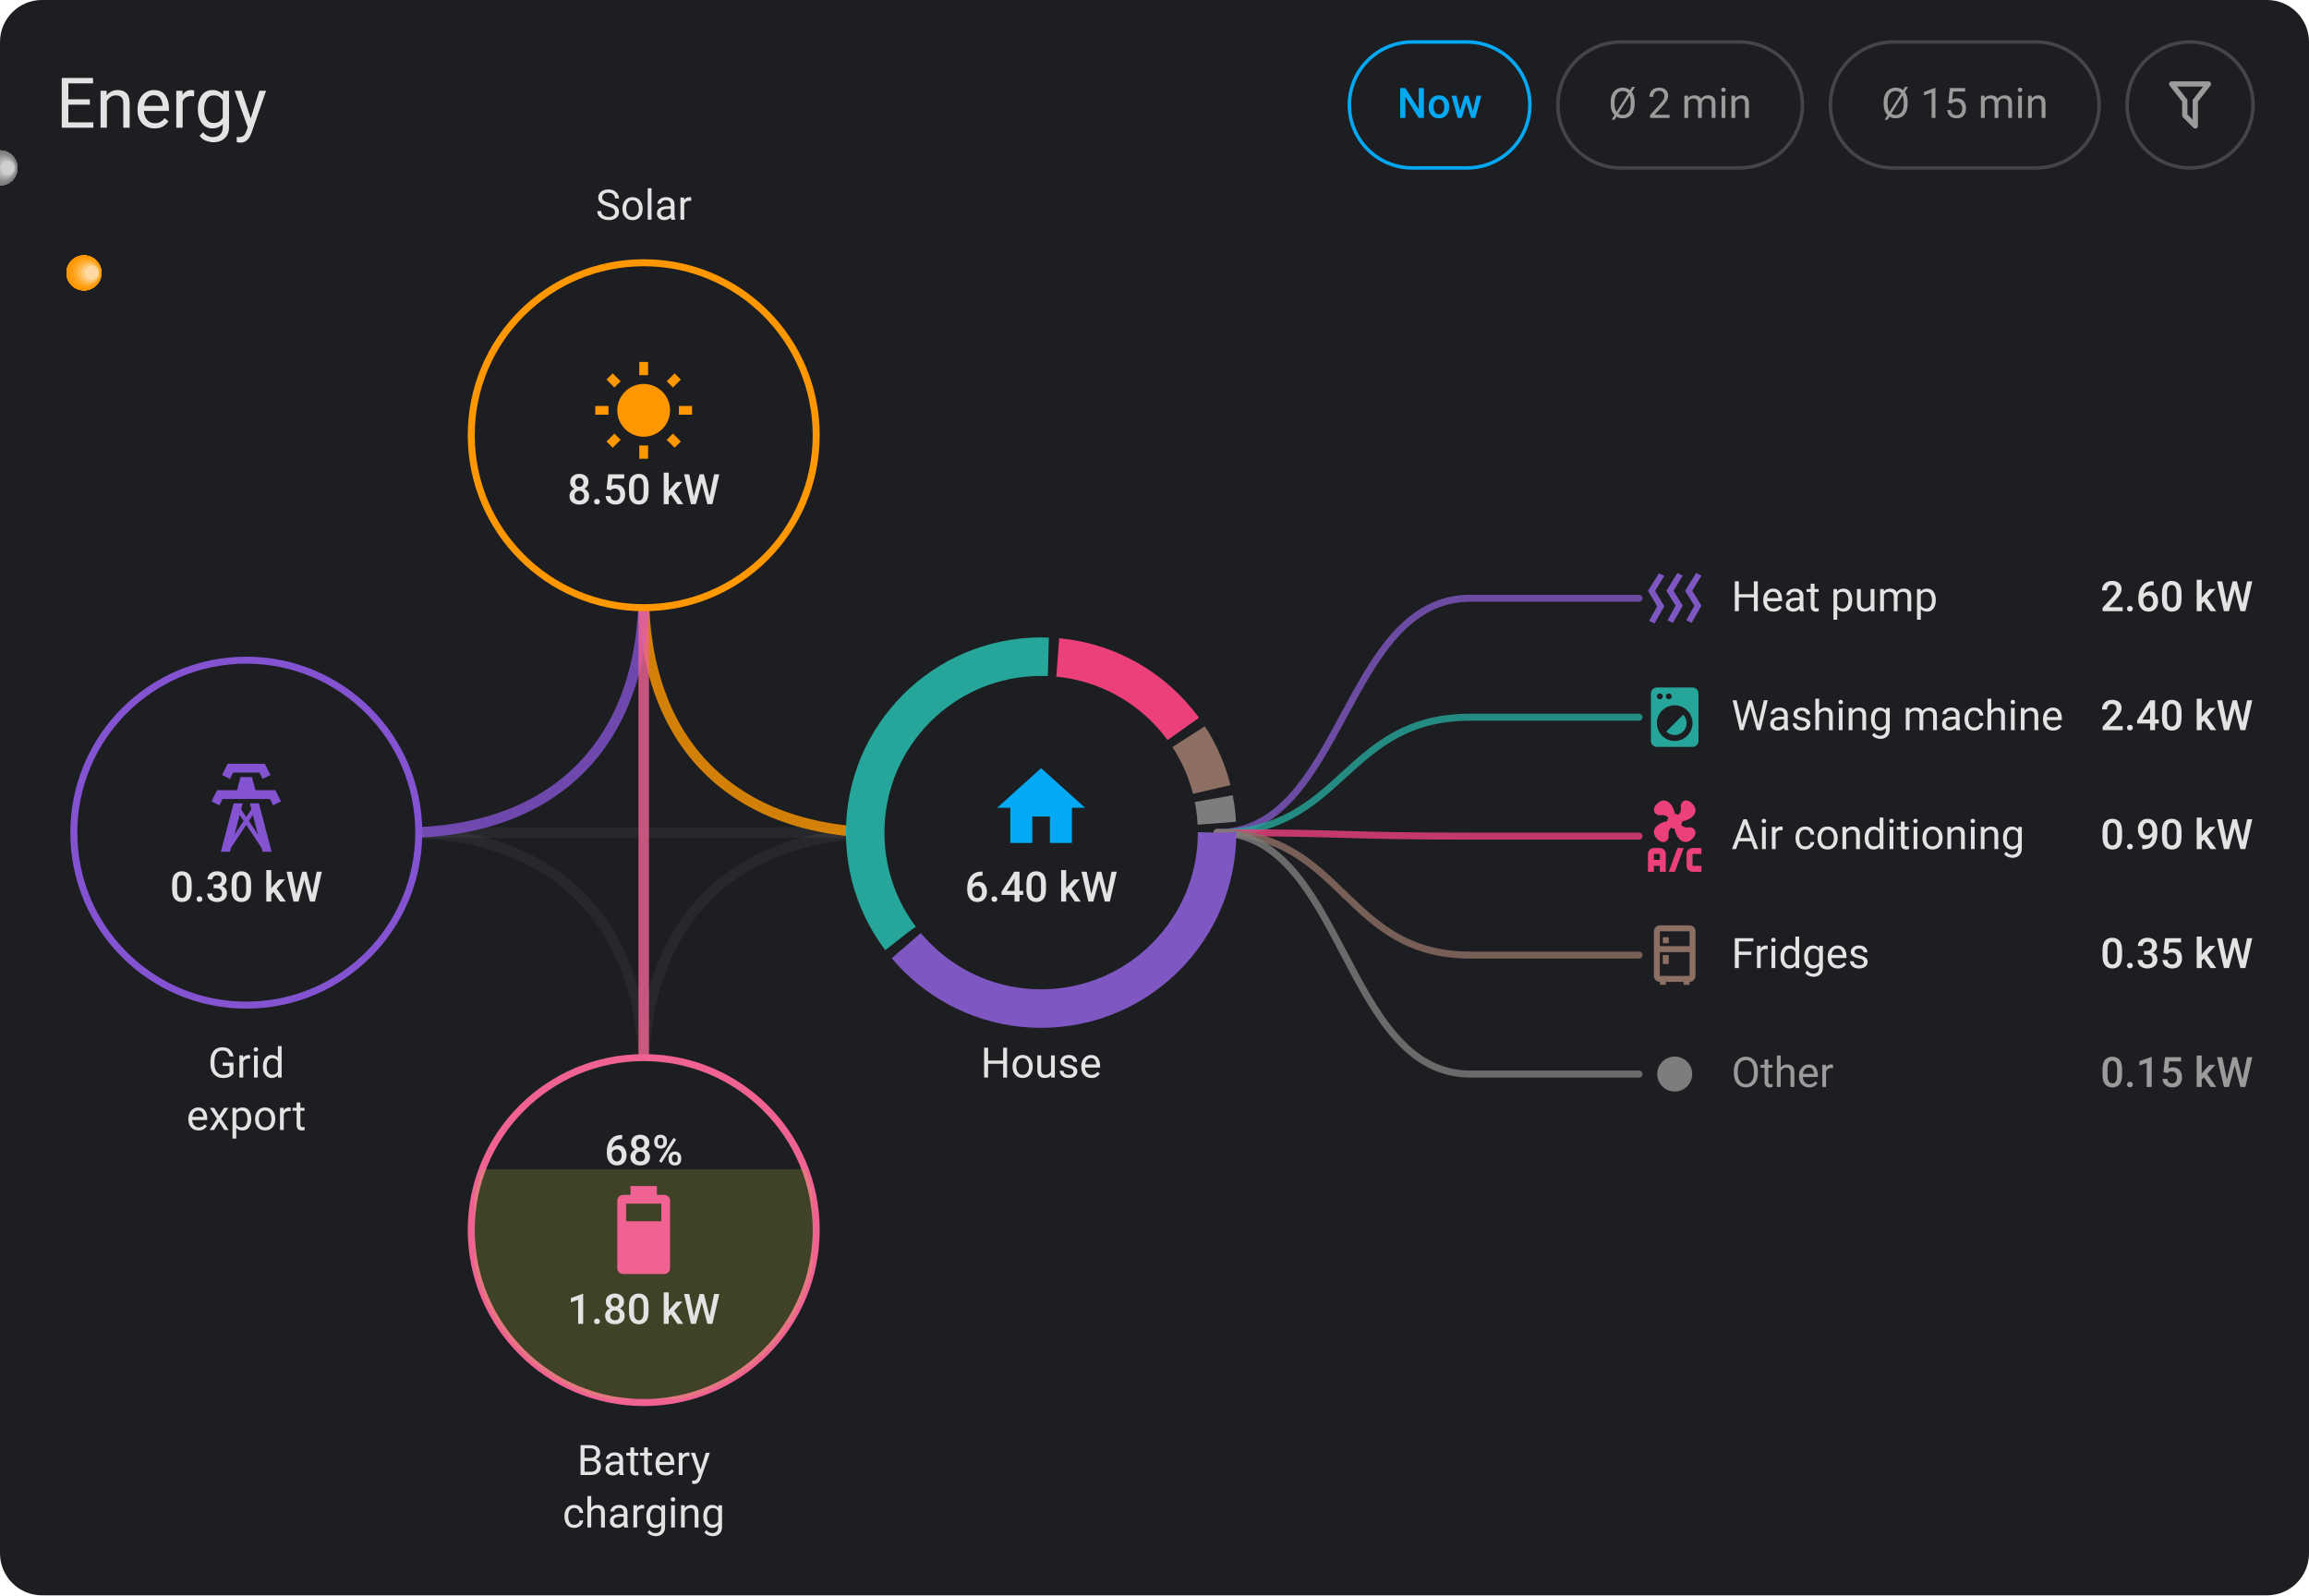
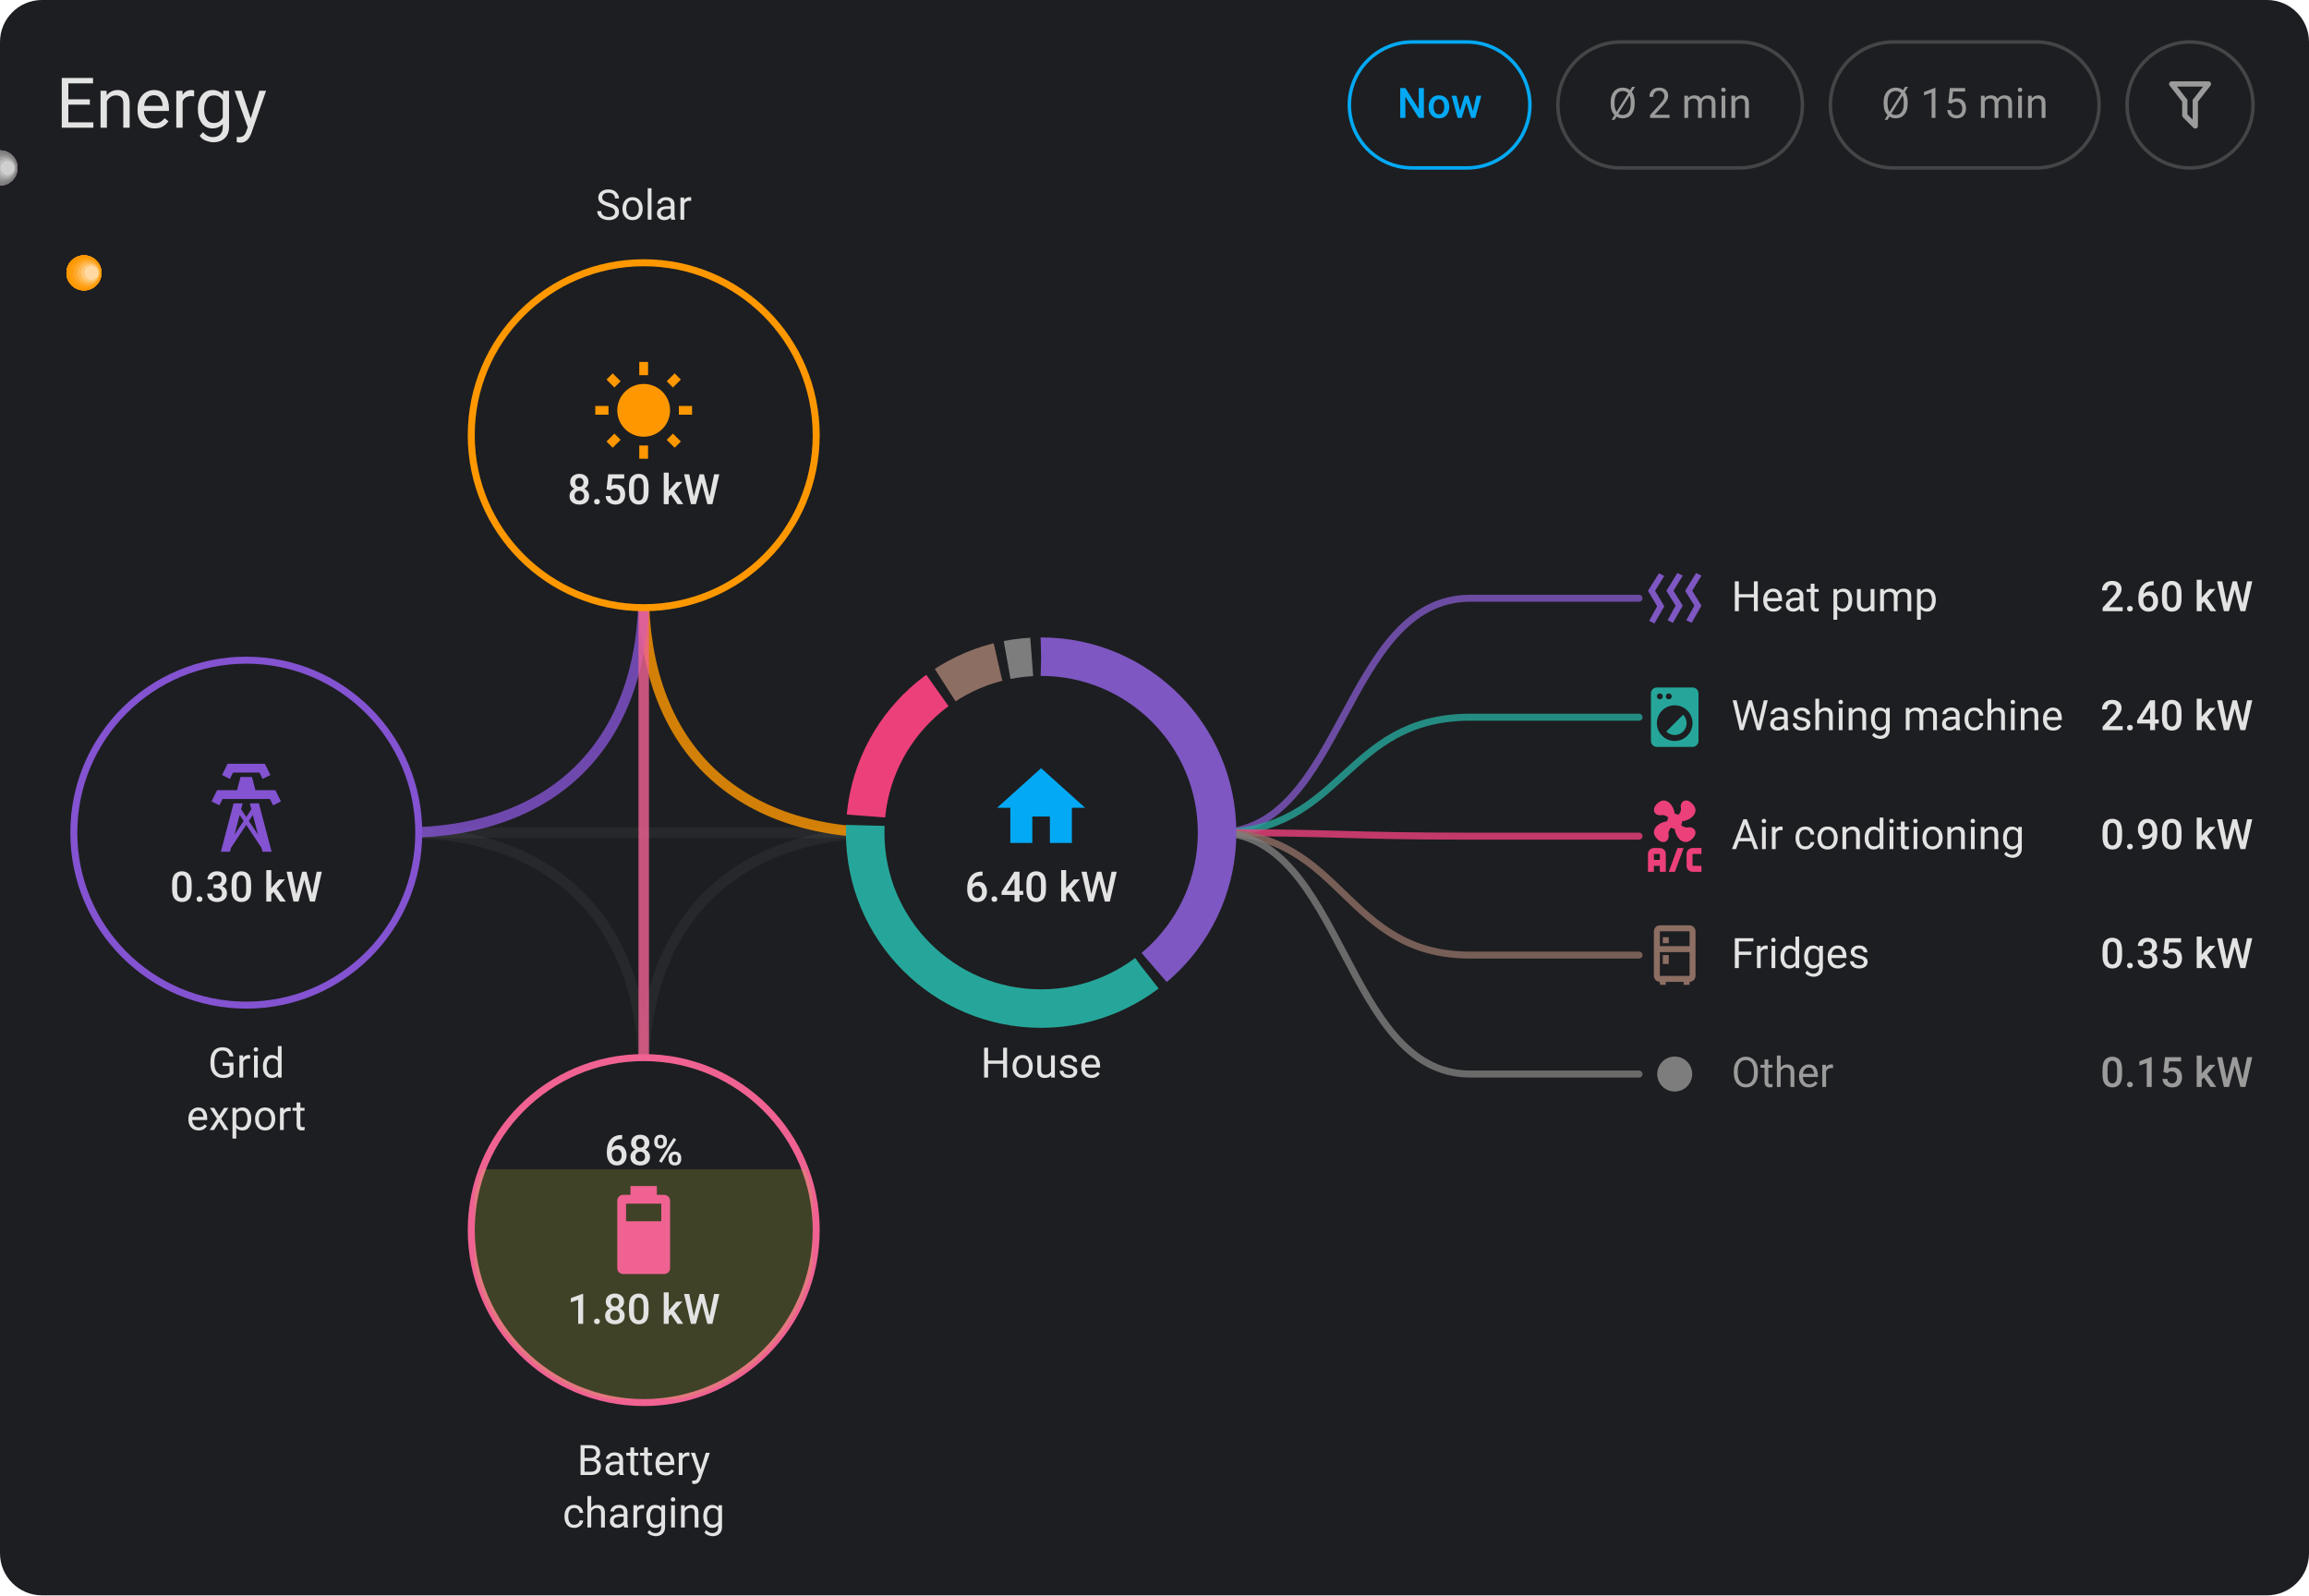
<svg xmlns="http://www.w3.org/2000/svg" xmlns:xlink="http://www.w3.org/1999/xlink" width="660" height="456" viewBox="0 0 660 456" role="img" aria-label="EnerLens Card">
  <rect x="0" y="0" width="660.0" height="456.0" rx="12" fill="rgb(29, 30, 33)" />
  <g transform="translate(24,78) scale(0.8)">
    <path d="M114,200 L286,200" fill="none" stroke="rgba(160, 160, 160, 0.3)" stroke-width="3.75px" stroke-linecap="round" opacity="0.25" />
    <path d="M114,200 C168,200 200,232 200,286" fill="none" stroke="rgba(160, 160, 160, 0.3)" stroke-width="3.75px" stroke-linecap="round" opacity="0.25" />
    <path d="M200,286 C200,232 232,200 286,200" fill="none" stroke="rgba(160, 160, 160, 0.3)" stroke-width="3.75px" stroke-linecap="round" opacity="0.25" />
    <path d="M200,114 C200,168 232,200 286,200" fill="none" stroke="rgb(255, 152, 0)" stroke-width="3.75px" stroke-linecap="round" opacity="0.8" />
    <path d="M200,114 C200,168 168,200 114,200" fill="none" stroke="rgb(131, 83, 209)" stroke-width="3.75px" stroke-linecap="round" opacity="0.8" />
    <path d="M200,114 L200,286" fill="none" stroke="rgb(240, 98, 146)" stroke-width="3.75px" stroke-linecap="round" opacity="0.8" />
    <g>
      <circle cx="0.00" r="6.25" fill="rgb(240, 98, 146)" />
      <circle cx="0.53" r="5.50" fill="rgb(243, 129, 168)" fill-opacity="0.316" />
      <circle cx="1.05" r="4.75" fill="rgb(246, 161, 190)" fill-opacity="0.316" />
      <circle cx="1.57" r="4.00" fill="rgb(249, 192, 211)" fill-opacity="0.316" />
      <circle cx="2.10" r="3.25" fill="rgb(252, 224, 233)" fill-opacity="0.316" />
      <circle cx="2.63" r="2.50" fill="rgb(255, 255, 255)" fill-opacity="0.316" />
-       <animateMotion dur="1.10s" repeatCount="indefinite" begin="-0.32s" path="M 200 114 L 200 286" rotate="auto" />
+       <animateMotion dur="1.10s" repeatCount="indefinite" begin="-0.27s" path="M 200 114 L 200 286" rotate="auto" />
    </g>
    <g>
      <circle cx="0.00" r="6.25" fill="rgb(240, 98, 146)" />
      <circle cx="0.53" r="5.50" fill="rgb(243, 129, 168)" fill-opacity="0.316" />
      <circle cx="1.05" r="4.75" fill="rgb(246, 161, 190)" fill-opacity="0.316" />
      <circle cx="1.57" r="4.00" fill="rgb(249, 192, 211)" fill-opacity="0.316" />
      <circle cx="2.10" r="3.25" fill="rgb(252, 224, 233)" fill-opacity="0.316" />
      <circle cx="2.63" r="2.50" fill="rgb(255, 255, 255)" fill-opacity="0.316" />
-       <animateMotion dur="1.10s" repeatCount="indefinite" begin="-0.87s" path="M 200 114 L 200 286" rotate="auto" />
+       <animateMotion dur="1.10s" repeatCount="indefinite" begin="-0.82s" path="M 200 114 L 200 286" rotate="auto" />
    </g>
    <g>
      <circle cx="0.00" r="6.25" fill="rgb(131, 83, 209)" />
      <circle cx="0.53" r="5.50" fill="rgb(156, 117, 218)" fill-opacity="0.316" />
      <circle cx="1.05" r="4.75" fill="rgb(181, 152, 227)" fill-opacity="0.316" />
      <circle cx="1.57" r="4.00" fill="rgb(205, 186, 237)" fill-opacity="0.316" />
      <circle cx="2.10" r="3.25" fill="rgb(230, 221, 246)" fill-opacity="0.316" />
      <circle cx="2.63" r="2.50" fill="rgb(255, 255, 255)" fill-opacity="0.316" />
-       <animateMotion dur="4.50s" repeatCount="indefinite" begin="-0.32s" path="M 200 114 C 200 168 168 200 114 200" rotate="auto" />
-     </g>
-     <g>
-       <circle cx="0.00" r="6.25" fill="rgb(255, 152, 0)" />
-       <circle cx="0.53" r="5.50" fill="rgb(255, 173, 51)" fill-opacity="0.316" />
-       <circle cx="1.05" r="4.75" fill="rgb(255, 193, 102)" fill-opacity="0.316" />
-       <circle cx="1.57" r="4.00" fill="rgb(255, 214, 153)" fill-opacity="0.316" />
-       <circle cx="2.10" r="3.25" fill="rgb(255, 234, 204)" fill-opacity="0.316" />
-       <circle cx="2.63" r="2.50" fill="rgb(255, 255, 255)" fill-opacity="0.316" />
-       <animateMotion dur="1.10s" repeatCount="indefinite" begin="-0.32s" path="M 200 114 C 200 168 232 200 286 200" rotate="auto" />
-     </g>
-     <g>
-       <circle cx="0.00" r="6.25" fill="rgb(255, 152, 0)" />
-       <circle cx="0.53" r="5.50" fill="rgb(255, 173, 51)" fill-opacity="0.316" />
-       <circle cx="1.05" r="4.75" fill="rgb(255, 193, 102)" fill-opacity="0.316" />
-       <circle cx="1.57" r="4.00" fill="rgb(255, 214, 153)" fill-opacity="0.316" />
-       <circle cx="2.10" r="3.25" fill="rgb(255, 234, 204)" fill-opacity="0.316" />
-       <circle cx="2.63" r="2.50" fill="rgb(255, 255, 255)" fill-opacity="0.316" />
-       <animateMotion dur="1.10s" repeatCount="indefinite" begin="-0.54s" path="M 200 114 C 200 168 232 200 286 200" rotate="auto" />
-     </g>
-     <g>
-       <circle cx="0.00" r="6.25" fill="rgb(255, 152, 0)" />
-       <circle cx="0.53" r="5.50" fill="rgb(255, 173, 51)" fill-opacity="0.316" />
-       <circle cx="1.05" r="4.75" fill="rgb(255, 193, 102)" fill-opacity="0.316" />
-       <circle cx="1.57" r="4.00" fill="rgb(255, 214, 153)" fill-opacity="0.316" />
-       <circle cx="2.10" r="3.25" fill="rgb(255, 234, 204)" fill-opacity="0.316" />
-       <circle cx="2.63" r="2.50" fill="rgb(255, 255, 255)" fill-opacity="0.316" />
-       <animateMotion dur="1.10s" repeatCount="indefinite" begin="-0.76s" path="M 200 114 C 200 168 232 200 286 200" rotate="auto" />
-     </g>
-     <g>
-       <circle cx="0.00" r="6.25" fill="rgb(255, 152, 0)" />
-       <circle cx="0.53" r="5.50" fill="rgb(255, 173, 51)" fill-opacity="0.316" />
-       <circle cx="1.05" r="4.75" fill="rgb(255, 193, 102)" fill-opacity="0.316" />
-       <circle cx="1.57" r="4.00" fill="rgb(255, 214, 153)" fill-opacity="0.316" />
-       <circle cx="2.10" r="3.25" fill="rgb(255, 234, 204)" fill-opacity="0.316" />
-       <circle cx="2.63" r="2.50" fill="rgb(255, 255, 255)" fill-opacity="0.316" />
-       <animateMotion dur="1.10s" repeatCount="indefinite" begin="-0.98s" path="M 200 114 C 200 168 232 200 286 200" rotate="auto" />
-     </g>
-     <g>
-       <circle cx="0.00" r="6.25" fill="rgb(255, 152, 0)" />
-       <circle cx="0.53" r="5.50" fill="rgb(255, 173, 51)" fill-opacity="0.316" />
-       <circle cx="1.05" r="4.75" fill="rgb(255, 193, 102)" fill-opacity="0.316" />
-       <circle cx="1.57" r="4.00" fill="rgb(255, 214, 153)" fill-opacity="0.316" />
-       <circle cx="2.10" r="3.25" fill="rgb(255, 234, 204)" fill-opacity="0.316" />
-       <circle cx="2.63" r="2.50" fill="rgb(255, 255, 255)" fill-opacity="0.316" />
-       <animateMotion dur="1.10s" repeatCount="indefinite" begin="-0.10s" path="M 200 114 C 200 168 232 200 286 200" rotate="auto" />
+       <animateMotion dur="4.50s" repeatCount="indefinite" begin="-0.27s" path="M 200 114 C 200 168 168 200 114 200" rotate="auto" />
+     </g>
+     <g>
+       <circle cx="0.00" r="6.25" fill="rgb(255, 152, 0)" />
+       <circle cx="0.53" r="5.50" fill="rgb(255, 173, 51)" fill-opacity="0.316" />
+       <circle cx="1.05" r="4.75" fill="rgb(255, 193, 102)" fill-opacity="0.316" />
+       <circle cx="1.57" r="4.00" fill="rgb(255, 214, 153)" fill-opacity="0.316" />
+       <circle cx="2.10" r="3.25" fill="rgb(255, 234, 204)" fill-opacity="0.316" />
+       <circle cx="2.63" r="2.50" fill="rgb(255, 255, 255)" fill-opacity="0.316" />
+       <animateMotion dur="1.10s" repeatCount="indefinite" begin="-0.27s" path="M 200 114 C 200 168 232 200 286 200" rotate="auto" />
+     </g>
+     <g>
+       <circle cx="0.00" r="6.25" fill="rgb(255, 152, 0)" />
+       <circle cx="0.53" r="5.50" fill="rgb(255, 173, 51)" fill-opacity="0.316" />
+       <circle cx="1.05" r="4.75" fill="rgb(255, 193, 102)" fill-opacity="0.316" />
+       <circle cx="1.57" r="4.00" fill="rgb(255, 214, 153)" fill-opacity="0.316" />
+       <circle cx="2.10" r="3.25" fill="rgb(255, 234, 204)" fill-opacity="0.316" />
+       <circle cx="2.63" r="2.50" fill="rgb(255, 255, 255)" fill-opacity="0.316" />
+       <animateMotion dur="1.10s" repeatCount="indefinite" begin="-0.49s" path="M 200 114 C 200 168 232 200 286 200" rotate="auto" />
+     </g>
+     <g>
+       <circle cx="0.00" r="6.25" fill="rgb(255, 152, 0)" />
+       <circle cx="0.53" r="5.50" fill="rgb(255, 173, 51)" fill-opacity="0.316" />
+       <circle cx="1.05" r="4.75" fill="rgb(255, 193, 102)" fill-opacity="0.316" />
+       <circle cx="1.57" r="4.00" fill="rgb(255, 214, 153)" fill-opacity="0.316" />
+       <circle cx="2.10" r="3.25" fill="rgb(255, 234, 204)" fill-opacity="0.316" />
+       <circle cx="2.63" r="2.50" fill="rgb(255, 255, 255)" fill-opacity="0.316" />
+       <animateMotion dur="1.10s" repeatCount="indefinite" begin="-0.71s" path="M 200 114 C 200 168 232 200 286 200" rotate="auto" />
+     </g>
+     <g>
+       <circle cx="0.00" r="6.25" fill="rgb(255, 152, 0)" />
+       <circle cx="0.53" r="5.50" fill="rgb(255, 173, 51)" fill-opacity="0.316" />
+       <circle cx="1.05" r="4.75" fill="rgb(255, 193, 102)" fill-opacity="0.316" />
+       <circle cx="1.57" r="4.00" fill="rgb(255, 214, 153)" fill-opacity="0.316" />
+       <circle cx="2.10" r="3.25" fill="rgb(255, 234, 204)" fill-opacity="0.316" />
+       <circle cx="2.63" r="2.50" fill="rgb(255, 255, 255)" fill-opacity="0.316" />
+       <animateMotion dur="1.10s" repeatCount="indefinite" begin="-0.93s" path="M 200 114 C 200 168 232 200 286 200" rotate="auto" />
+     </g>
+     <g>
+       <circle cx="0.00" r="6.25" fill="rgb(255, 152, 0)" />
+       <circle cx="0.53" r="5.50" fill="rgb(255, 173, 51)" fill-opacity="0.316" />
+       <circle cx="1.05" r="4.75" fill="rgb(255, 193, 102)" fill-opacity="0.316" />
+       <circle cx="1.57" r="4.00" fill="rgb(255, 214, 153)" fill-opacity="0.316" />
+       <circle cx="2.10" r="3.25" fill="rgb(255, 234, 204)" fill-opacity="0.316" />
+       <circle cx="2.63" r="2.50" fill="rgb(255, 255, 255)" fill-opacity="0.316" />
+       <animateMotion dur="1.10s" repeatCount="indefinite" begin="-0.05s" path="M 200 114 C 200 168 232 200 286 200" rotate="auto" />
    </g>
  </g>
  <g transform="translate(0,48)">
    <path id="line-sensor-c1" d="M347.9,190.0 C384.1,190.0 384.1,123.0 420.3,123.0 L468.5,123.0" fill="none" stroke="rgb(126, 87, 194)" stroke-width="2px" stroke-linecap="round" opacity="0.8">
-       <animate attributeName="d" values="M347.9,190.0 C384.1,190.0 384.1,123.0 420.3,123.0 L468.5,123.0;M347.9,190.0 C384.1,190.0 384.1,123.0 420.3,123.0 L468.5,123.0;M347.9,190.0 C384.1,190.0 384.1,157.0 420.3,157.0 L468.5,157.0;M347.9,190.0 C384.1,190.0 384.1,157.0 420.3,157.0 L468.5,157.0;M347.9,190.0 C384.1,190.0 384.1,123.0 420.3,123.0 L468.5,123.0" keyTimes="0;0.425;0.5;0.925;1" dur="8s" repeatCount="indefinite" calcMode="spline" keySplines="0 0 1 1;.4 0 .2 1;0 0 1 1;.4 0 .2 1" />
+       <animate attributeName="d" values="M347.9,190.0 C384.1,190.0 384.1,123.0 420.3,123.0 L468.5,123.0;M347.9,190.0 C384.1,190.0 384.1,123.0 420.3,123.0 L468.5,123.0;M347.9,190.0 C384.1,190.0 384.1,123.0 420.3,123.0 L468.5,123.0;M347.9,190.0 C384.1,190.0 384.1,123.0 420.3,123.0 L468.5,123.0;M347.9,190.0 C384.1,190.0 384.1,157.0 420.3,157.0 L468.5,157.0;M347.9,190.0 C384.1,190.0 384.1,157.0 420.3,157.0 L468.5,157.0;M347.9,190.0 C384.1,190.0 384.1,123.0 420.3,123.0 L468.5,123.0;M347.9,190.0 C384.1,190.0 384.1,123.0 420.3,123.0 L468.5,123.0" keyTimes="0;0.208;0.258;0.542;0.592;0.875;0.925;1" calcMode="spline" keySplines="0 0 1 1;.4 0 .2 1;0 0 1 1;.4 0 .2 1;0 0 1 1;.4 0 .2 1;0 0 1 1" dur="12s" repeatCount="indefinite" />
    </path>
    <g>
      <circle cx="0.00" r="5.00" fill="rgb(126, 87, 194)" />
      <circle cx="0.42" r="4.40" fill="rgb(152, 121, 206)" fill-opacity="0.316" />
      <circle cx="0.84" r="3.80" fill="rgb(178, 154, 218)" fill-opacity="0.316" />
      <circle cx="1.26" r="3.20" fill="rgb(203, 188, 231)" fill-opacity="0.316" />
      <circle cx="1.68" r="2.60" fill="rgb(229, 221, 243)" fill-opacity="0.316" />
      <circle cx="2.10" r="2.00" fill="rgb(255, 255, 255)" fill-opacity="0.316" />
-       <animateMotion dur="1.10s" repeatCount="indefinite" begin="-0.25s" rotate="auto">
+       <animateMotion dur="1.10s" repeatCount="indefinite" begin="-0.20s" rotate="auto">
        <mpath href="#line-sensor-c1" xlink:href="#line-sensor-c1" />
      </animateMotion>
    </g>
    <g>
      <circle cx="0.00" r="5.00" fill="rgb(126, 87, 194)" />
      <circle cx="0.42" r="4.40" fill="rgb(152, 121, 206)" fill-opacity="0.316" />
      <circle cx="0.84" r="3.80" fill="rgb(178, 154, 218)" fill-opacity="0.316" />
      <circle cx="1.26" r="3.20" fill="rgb(203, 188, 231)" fill-opacity="0.316" />
      <circle cx="1.68" r="2.60" fill="rgb(229, 221, 243)" fill-opacity="0.316" />
      <circle cx="2.10" r="2.00" fill="rgb(255, 255, 255)" fill-opacity="0.316" />
-       <animateMotion dur="1.10s" repeatCount="indefinite" begin="-0.62s" rotate="auto">
+       <animateMotion dur="1.10s" repeatCount="indefinite" begin="-0.57s" rotate="auto">
        <mpath href="#line-sensor-c1" xlink:href="#line-sensor-c1" />
      </animateMotion>
    </g>
    <g>
      <circle cx="0.00" r="5.00" fill="rgb(126, 87, 194)" />
      <circle cx="0.42" r="4.40" fill="rgb(152, 121, 206)" fill-opacity="0.316" />
      <circle cx="0.84" r="3.80" fill="rgb(178, 154, 218)" fill-opacity="0.316" />
      <circle cx="1.26" r="3.20" fill="rgb(203, 188, 231)" fill-opacity="0.316" />
      <circle cx="1.68" r="2.60" fill="rgb(229, 221, 243)" fill-opacity="0.316" />
      <circle cx="2.10" r="2.00" fill="rgb(255, 255, 255)" fill-opacity="0.316" />
-       <animateMotion dur="1.10s" repeatCount="indefinite" begin="-0.98s" rotate="auto">
+       <animateMotion dur="1.10s" repeatCount="indefinite" begin="-0.93s" rotate="auto">
        <mpath href="#line-sensor-c1" xlink:href="#line-sensor-c1" />
      </animateMotion>
    </g>
    <path id="line-sensor-c2" d="M347.9,190.0 C384.1,190.0 384.1,157.0 420.3,157.0 L468.5,157.0" fill="none" stroke="rgb(38, 166, 154)" stroke-width="2px" stroke-linecap="round" opacity="0.8">
-       <animate attributeName="d" values="M347.9,190.0 C384.1,190.0 384.1,157.0 420.3,157.0 L468.5,157.0;M347.9,190.0 C384.1,190.0 384.1,157.0 420.3,157.0 L468.5,157.0;M347.9,190.0 C384.1,190.0 384.1,123.0 420.3,123.0 L468.5,123.0;M347.9,190.0 C384.1,190.0 384.1,123.0 420.3,123.0 L468.5,123.0;M347.9,190.0 C384.1,190.0 384.1,157.0 420.3,157.0 L468.5,157.0" keyTimes="0;0.425;0.5;0.925;1" dur="8s" repeatCount="indefinite" calcMode="spline" keySplines="0 0 1 1;.4 0 .2 1;0 0 1 1;.4 0 .2 1" />
+       <animate attributeName="d" values="M347.9,190.0 C384.1,190.0 384.1,157.0 420.3,157.0 L468.5,157.0;M347.9,190.0 C384.1,190.0 384.1,157.0 420.3,157.0 L468.5,157.0;M347.9,190.0 C384.1,190.0 384.1,157.0 420.3,157.0 L468.5,157.0;M347.9,190.0 C384.1,190.0 384.1,157.0 420.3,157.0 L468.5,157.0;M347.9,190.0 C384.1,190.0 384.1,123.0 420.3,123.0 L468.5,123.0;M347.9,190.0 C384.1,190.0 384.1,123.0 420.3,123.0 L468.5,123.0;M347.9,190.0 C384.1,190.0 384.1,157.0 420.3,157.0 L468.5,157.0;M347.9,190.0 C384.1,190.0 384.1,157.0 420.3,157.0 L468.5,157.0" keyTimes="0;0.208;0.258;0.542;0.592;0.875;0.925;1" calcMode="spline" keySplines="0 0 1 1;.4 0 .2 1;0 0 1 1;.4 0 .2 1;0 0 1 1;.4 0 .2 1;0 0 1 1" dur="12s" repeatCount="indefinite" />
    </path>
    <g>
      <circle cx="0.00" r="5.00" fill="rgb(38, 166, 154)" />
      <circle cx="0.42" r="4.40" fill="rgb(81, 184, 174)" fill-opacity="0.316" />
      <circle cx="0.84" r="3.80" fill="rgb(125, 202, 194)" fill-opacity="0.316" />
      <circle cx="1.26" r="3.20" fill="rgb(168, 219, 215)" fill-opacity="0.316" />
      <circle cx="1.68" r="2.60" fill="rgb(212, 237, 235)" fill-opacity="0.316" />
      <circle cx="2.10" r="2.00" fill="rgb(255, 255, 255)" fill-opacity="0.316" />
-       <animateMotion dur="1.10s" repeatCount="indefinite" begin="-0.25s" rotate="auto">
+       <animateMotion dur="1.10s" repeatCount="indefinite" begin="-0.20s" rotate="auto">
        <mpath href="#line-sensor-c2" xlink:href="#line-sensor-c2" />
      </animateMotion>
    </g>
    <g>
      <circle cx="0.00" r="5.00" fill="rgb(38, 166, 154)" />
      <circle cx="0.42" r="4.40" fill="rgb(81, 184, 174)" fill-opacity="0.316" />
      <circle cx="0.84" r="3.80" fill="rgb(125, 202, 194)" fill-opacity="0.316" />
      <circle cx="1.26" r="3.20" fill="rgb(168, 219, 215)" fill-opacity="0.316" />
      <circle cx="1.68" r="2.60" fill="rgb(212, 237, 235)" fill-opacity="0.316" />
      <circle cx="2.10" r="2.00" fill="rgb(255, 255, 255)" fill-opacity="0.316" />
-       <animateMotion dur="1.10s" repeatCount="indefinite" begin="-0.62s" rotate="auto">
+       <animateMotion dur="1.10s" repeatCount="indefinite" begin="-0.57s" rotate="auto">
        <mpath href="#line-sensor-c2" xlink:href="#line-sensor-c2" />
      </animateMotion>
    </g>
    <g>
      <circle cx="0.00" r="5.00" fill="rgb(38, 166, 154)" />
      <circle cx="0.42" r="4.40" fill="rgb(81, 184, 174)" fill-opacity="0.316" />
      <circle cx="0.84" r="3.80" fill="rgb(125, 202, 194)" fill-opacity="0.316" />
      <circle cx="1.26" r="3.20" fill="rgb(168, 219, 215)" fill-opacity="0.316" />
      <circle cx="1.68" r="2.60" fill="rgb(212, 237, 235)" fill-opacity="0.316" />
      <circle cx="2.10" r="2.00" fill="rgb(255, 255, 255)" fill-opacity="0.316" />
-       <animateMotion dur="1.10s" repeatCount="indefinite" begin="-0.98s" rotate="auto">
+       <animateMotion dur="1.10s" repeatCount="indefinite" begin="-0.93s" rotate="auto">
        <mpath href="#line-sensor-c2" xlink:href="#line-sensor-c2" />
      </animateMotion>
    </g>
    <path id="line-sensor-c3" d="M347.9,190.0 C384.1,190.0 384.1,191.0 420.3,191.0 L468.5,191.0" fill="none" stroke="rgb(236, 64, 122)" stroke-width="2px" stroke-linecap="round" opacity="0.8" />
    <g>
      <circle cx="0.00" r="5.00" fill="rgb(236, 64, 122)" />
      <circle cx="0.42" r="4.40" fill="rgb(240, 102, 149)" fill-opacity="0.316" />
      <circle cx="0.84" r="3.80" fill="rgb(244, 140, 175)" fill-opacity="0.316" />
      <circle cx="1.26" r="3.20" fill="rgb(247, 179, 202)" fill-opacity="0.316" />
      <circle cx="1.68" r="2.60" fill="rgb(251, 217, 228)" fill-opacity="0.316" />
      <circle cx="2.10" r="2.00" fill="rgb(255, 255, 255)" fill-opacity="0.316" />
-       <animateMotion dur="2.57s" repeatCount="indefinite" begin="-0.25s" rotate="auto">
+       <animateMotion dur="2.57s" repeatCount="indefinite" begin="-0.20s" rotate="auto">
        <mpath href="#line-sensor-c3" xlink:href="#line-sensor-c3" />
      </animateMotion>
    </g>
    <path id="line-sensor-c4" d="M347.9,190.0 C384.1,190.0 384.1,225.0 420.3,225.0 L468.5,225.0" fill="none" stroke="rgb(141, 110, 99)" stroke-width="2px" stroke-linecap="round" opacity="0.8" />
    <g>
      <circle cx="0.00" r="5.00" fill="rgb(141, 110, 99)" />
      <circle cx="0.42" r="4.40" fill="rgb(164, 139, 130)" fill-opacity="0.316" />
      <circle cx="0.84" r="3.80" fill="rgb(187, 168, 161)" fill-opacity="0.316" />
      <circle cx="1.26" r="3.20" fill="rgb(209, 197, 193)" fill-opacity="0.316" />
      <circle cx="1.68" r="2.60" fill="rgb(232, 226, 224)" fill-opacity="0.316" />
      <circle cx="2.10" r="2.00" fill="rgb(255, 255, 255)" fill-opacity="0.316" />
-       <animateMotion dur="4.44s" repeatCount="indefinite" begin="-0.25s" rotate="auto">
+       <animateMotion dur="4.44s" repeatCount="indefinite" begin="-0.20s" rotate="auto">
        <mpath href="#line-sensor-c4" xlink:href="#line-sensor-c4" />
      </animateMotion>
    </g>
    <path id="line--rest-" d="M347.9,190.0 C384.1,190.0 384.1,259.0 420.3,259.0 L468.5,259.0" fill="none" stroke="rgb(125, 125, 125)" stroke-width="2px" stroke-linecap="round" opacity="0.8" />
    <g>
      <circle cx="0.00" r="5.00" fill="rgb(125, 125, 125)" />
      <circle cx="0.42" r="4.40" fill="rgb(151, 151, 151)" fill-opacity="0.316" />
      <circle cx="0.84" r="3.80" fill="rgb(177, 177, 177)" fill-opacity="0.316" />
      <circle cx="1.26" r="3.20" fill="rgb(203, 203, 203)" fill-opacity="0.316" />
      <circle cx="1.68" r="2.60" fill="rgb(229, 229, 229)" fill-opacity="0.316" />
      <circle cx="2.10" r="2.00" fill="rgb(255, 255, 255)" fill-opacity="0.316" />
-       <animateMotion dur="4.50s" repeatCount="indefinite" begin="-0.25s" rotate="auto">
+       <animateMotion dur="4.50s" repeatCount="indefinite" begin="-0.20s" rotate="auto">
        <mpath href="#line--rest-" xlink:href="#line--rest-" />
      </animateMotion>
    </g>
  </g>
  <circle cx="184" cy="124.4" r="49.3" fill="rgb(29, 30, 33)" stroke="rgb(255, 152, 0)" stroke-width="2" />
-   <g transform="translate(168.9,102.2) scale(1.2572)" />
  <g transform="translate(168.9,102.2) scale(1.2572)">
    <path d="M3.55 19.09L4.96 20.5L6.76 18.71L5.34 17.29M12 6C8.69 6 6 8.69 6 12S8.69 18 12 18 18 15.31 18 12C18 8.68 15.31 6 12 6M20 13H23V11H20M17.24 18.71L19.04 20.5L20.45 19.09L18.66 17.29M20.45 5L19.04 3.6L17.24 5.39L18.66 6.81M13 1H11V4H13M6.76 5.39L4.96 3.6L3.55 5L5.34 6.81L6.76 5.39M1 13H4V11H1M13 20H11V23H13" fill="rgb(255, 152, 0)" />
  </g>
  <text x="184" y="144.1" text-anchor="middle" font-size="12.0" font-weight="500" fill="rgb(227, 227, 227)" font-family="Roboto, system-ui, sans-serif" textLength="44.3" lengthAdjust="spacingAndGlyphs">8.50 kW</text>
  <text x="184" y="62.8" text-anchor="middle" font-size="12.0" font-weight="400" fill="rgb(227, 227, 227)" font-family="Roboto, system-ui, sans-serif" textLength="28.4" lengthAdjust="spacingAndGlyphs">Solar</text>
  <circle cx="70.4" cy="238" r="49.3" fill="rgb(29, 30, 33)" stroke="rgb(131, 83, 209)" stroke-width="2" />
-   <g transform="translate(55.3,215.8) scale(1.2572)" />
  <g transform="translate(55.3,215.8) scale(1.2572)">
    <path d="M8.28,5.45L6.5,4.55L7.76,2H16.23L17.5,4.55L15.72,5.44L15,4H9L8.28,5.45M18.62,8H14.09L13.3,5H10.7L9.91,8H5.38L4.1,10.55L5.89,11.44L6.62,10H17.38L18.1,11.45L19.89,10.56L18.62,8M17.77,22H15.7L15.46,21.1L12,15.9L8.53,21.1L8.3,22H6.23L9.12,11H11.19L10.83,12.35L12,14.1L13.16,12.35L12.81,11H14.88L17.77,22M11.4,15L10.5,13.65L9.32,18.13L11.4,15M14.68,18.12L13.5,13.64L12.6,15L14.68,18.12Z" fill="rgb(131, 83, 209)" />
  </g>
  <text x="70.4" y="257.7" text-anchor="middle" font-size="12.0" font-weight="500" fill="rgb(227, 227, 227)" font-family="Roboto, system-ui, sans-serif" textLength="44.3" lengthAdjust="spacingAndGlyphs">0.30 kW</text>
  <text x="70.4" y="308" text-anchor="middle" font-size="12.0" font-weight="400" fill="rgb(227, 227, 227)" font-family="Roboto, system-ui, sans-serif" textLength="24.0" lengthAdjust="spacingAndGlyphs">Grid</text>
  <text x="70.4" y="323" text-anchor="middle" font-size="12.0" font-weight="400" fill="rgb(227, 227, 227)" font-family="Roboto, system-ui, sans-serif" textLength="36.8" lengthAdjust="spacingAndGlyphs">export</text>
  <circle cx="297.6" cy="238" r="49.3" fill="rgb(29, 30, 33)" stroke="rgba(0, 0, 0, 0)" stroke-width="2" />
  <g transform="translate(241.8,182.2) scale(1.1159)">
-     <circle cx="50" cy="50" r="45.07" fill="none" stroke="rgb(126, 87, 194)" stroke-width="9.86" stroke-dasharray="110.16 173.04" stroke-dashoffset="0.00" stroke-linecap="butt" transform="">
-       <animate attributeName="stroke" values="rgb(126, 87, 194);rgb(38, 166, 154);rgb(126, 87, 194)" keyTimes="0;0.463;0.963" calcMode="discrete" dur="8s" repeatCount="indefinite" />
-     </circle>
-     <circle cx="50" cy="50" r="45.07" fill="none" stroke="rgb(38, 166, 154)" stroke-width="9.86" stroke-dasharray="101.68 181.51" stroke-dashoffset="-112.57" stroke-linecap="butt" transform="">
-       <animate attributeName="stroke" values="rgb(38, 166, 154);rgb(126, 87, 194);rgb(38, 166, 154)" keyTimes="0;0.463;0.963" calcMode="discrete" dur="8s" repeatCount="indefinite" />
-     </circle>
-     <circle cx="50" cy="50" r="45.07" fill="none" stroke="rgb(236, 64, 122)" stroke-width="9.86" stroke-dasharray="38.13 245.06" stroke-dashoffset="-216.66" stroke-linecap="butt" transform="" />
-     <circle cx="50" cy="50" r="45.07" fill="none" stroke="rgb(141, 110, 99)" stroke-width="9.86" stroke-dasharray="14.83 268.36" stroke-dashoffset="-257.20" stroke-linecap="butt" transform="" />
-     <circle cx="50" cy="50" r="45.07" fill="none" stroke="rgb(125, 125, 125)" stroke-width="9.86" stroke-dasharray="6.36 276.84" stroke-dashoffset="-274.43" stroke-linecap="butt" transform="" />
+     <g transform="rotate(-90 50 50)">
+       <circle cx="50" cy="50" r="45.07" fill="none" stroke="rgb(125, 125, 125)" stroke-width="9.86" stroke-dasharray="6.36 276.83" stroke-dashoffset="-274.43" stroke-linecap="butt" />
+       <g transform="translate(50 50)">
+         <g>
+           <animateTransform attributeName="transform" type="scale" values="1.000 1.000;1.000 1.000;0.767 0.767;0.767 0.767;1.000 1.000" keyTimes="0;0.875;0.9;0.975;1" calcMode="spline" keySplines=".4 0 .2 1;.4 0 .2 1;.4 0 .2 1;.4 0 .2 1" dur="12s" repeatCount="indefinite" />
+           <g transform="translate(-50 -50)">
+             <circle cx="50" cy="50" r="45.07" fill="none" stroke="rgb(126, 87, 194)" stroke-width="9.86" stroke-dasharray="110.16 173.03" stroke-dashoffset="0.00" stroke-linecap="butt">
+               <animate attributeName="stroke-dasharray" values="110.16 173.03;110.16 173.03;152.53 130.66;152.53 130.66;88.97 194.22;88.97 194.22;110.16 173.03" keyTimes="0;0.208;0.333;0.542;0.667;0.875;1" calcMode="spline" keySplines="0 0 1 1;.4 0 .2 1;0 0 1 1;.4 0 .2 1;0 0 1 1;.4 0 .2 1" dur="12s" repeatCount="indefinite" />
+               <animate attributeName="stroke-dashoffset" values="0.00;0.00;0.00;0.00;-125.28;-125.28;0.00" keyTimes="0;0.208;0.333;0.542;0.667;0.875;1" calcMode="spline" keySplines="0 0 1 1;.4 0 .2 1;0 0 1 1;.4 0 .2 1;0 0 1 1;.4 0 .2 1" dur="12s" repeatCount="indefinite" />
+             </circle>
+           </g>
+         </g>
+       </g>
+       <g transform="translate(50 50)">
+         <g>
+           <animateTransform attributeName="transform" type="scale" values="1.000 1.000;1.000 1.000;0.767 0.767;0.767 0.767;1.000 1.000;1.000 1.000" keyTimes="0;0.542;0.567;0.642;0.667;1" calcMode="spline" keySplines=".4 0 .2 1;.4 0 .2 1;.4 0 .2 1;.4 0 .2 1;.4 0 .2 1" dur="12s" repeatCount="indefinite" />
+           <g transform="translate(-50 -50)">
+             <circle cx="50" cy="50" r="45.07" fill="none" stroke="rgb(38, 166, 154)" stroke-width="9.86" stroke-dasharray="101.68 181.51" stroke-dashoffset="-112.57" stroke-linecap="butt">
+               <animate attributeName="stroke-dasharray" values="101.68 181.51;101.68 181.51;59.32 223.87;59.32 223.87;122.87 160.32;122.87 160.32;101.68 181.51" keyTimes="0;0.208;0.333;0.542;0.667;0.875;1" calcMode="spline" keySplines="0 0 1 1;.4 0 .2 1;0 0 1 1;.4 0 .2 1;0 0 1 1;.4 0 .2 1" dur="12s" repeatCount="indefinite" />
+               <animate attributeName="stroke-dashoffset" values="-112.57;-112.57;-154.93;-154.93;0.00;0.00;-112.57" keyTimes="0;0.208;0.333;0.542;0.667;0.875;1" calcMode="spline" keySplines="0 0 1 1;.4 0 .2 1;0 0 1 1;.4 0 .2 1;0 0 1 1;.4 0 .2 1" dur="12s" repeatCount="indefinite" />
+             </circle>
+           </g>
+         </g>
+       </g>
+       <circle cx="50" cy="50" r="45.07" fill="none" stroke="rgb(236, 64, 122)" stroke-width="9.86" stroke-dasharray="38.13 245.06" stroke-dashoffset="-216.66" stroke-linecap="butt" />
+       <circle cx="50" cy="50" r="45.07" fill="none" stroke="rgb(141, 110, 99)" stroke-width="9.86" stroke-dasharray="14.83 268.36" stroke-dashoffset="-257.20" stroke-linecap="butt" />
+     </g>
  </g>
  <g transform="translate(282.5,215.8) scale(1.2572)">
    <path d="M10,20V14H14V20H19V12H22L12,3L2,12H5V20H10Z" fill="rgb(3, 169, 244)" />
  </g>
  <text x="297.6" y="257.7" text-anchor="middle" font-size="12.0" font-weight="500" fill="rgb(227, 227, 227)" font-family="Roboto, system-ui, sans-serif" textLength="44.3" lengthAdjust="spacingAndGlyphs">6.40 kW</text>
  <text x="297.6" y="308" text-anchor="middle" font-size="12.0" font-weight="400" fill="rgb(227, 227, 227)" font-family="Roboto, system-ui, sans-serif" textLength="35.9" lengthAdjust="spacingAndGlyphs">House</text>
  <circle cx="184" cy="351.6" r="49.3" fill="rgb(29, 30, 33)" stroke="rgb(240, 98, 146)" stroke-width="2" />
-   <clipPath id="soccaazo">
+   <clipPath id="soc3a6qa">
    <circle cx="184" cy="351.6" r="49.3" />
  </clipPath>
-   <rect clip-path="url(#soccaazo)" x="135.7" y="334.2" width="96.6" height="65.7" fill="rgb(186, 196, 59)" opacity="0.22" />
-   <g transform="translate(168.9,336.5) scale(1.2572)" />
+   <rect clip-path="url(#soc3a6qa)" x="135.7" y="334.2" width="96.6" height="65.7" fill="rgb(186, 196, 59)" opacity="0.22" />
  <g transform="translate(168.9,336.5) scale(1.2572)">
    <path d="M16,10H8V6H16M16.67,4H15V2H9V4H7.33A1.33,1.33 0 0,0 6,5.33V20.67C6,21.4 6.6,22 7.33,22H16.67A1.33,1.33 0 0,0 18,20.67V5.33C18,4.6 17.4,4 16.67,4Z" fill="rgb(240, 98, 146)" />
  </g>
  <text x="184" y="333" text-anchor="middle" font-size="12.0" font-weight="500" fill="rgb(227, 227, 227)" font-family="Roboto, system-ui, sans-serif" textLength="23.7" lengthAdjust="spacingAndGlyphs">68%</text>
  <text x="184" y="378.4" text-anchor="middle" font-size="12.0" font-weight="500" fill="rgb(227, 227, 227)" font-family="Roboto, system-ui, sans-serif" textLength="44.3" lengthAdjust="spacingAndGlyphs">1.80 kW</text>
  <text x="184" y="421.6" text-anchor="middle" font-size="12.0" font-weight="400" fill="rgb(227, 227, 227)" font-family="Roboto, system-ui, sans-serif" textLength="40.6" lengthAdjust="spacingAndGlyphs">Battery</text>
  <text x="184" y="436.6" text-anchor="middle" font-size="12.0" font-weight="400" fill="rgb(227, 227, 227)" font-family="Roboto, system-ui, sans-serif" textLength="48.1" lengthAdjust="spacingAndGlyphs">charging</text>
  <text x="16" y="36.5" text-anchor="start" font-size="20.0" font-weight="400" fill="rgb(227, 227, 227)" font-family="Roboto, system-ui, sans-serif" textLength="62.2" lengthAdjust="spacingAndGlyphs">Energy</text>
  <rect x="385.7" y="12" width="51.6" height="36.0" rx="18.0" ry="18.0" fill="rgba(0, 0, 0, 0)" stroke="rgb(3, 169, 244)" stroke-width="1" />
  <text x="411.5" y="33.7" text-anchor="middle" font-size="12.0" font-weight="500" fill="rgb(3, 169, 244)" font-family="Roboto, system-ui, sans-serif" textLength="25.6" lengthAdjust="spacingAndGlyphs">Now</text>
  <rect x="445.3" y="12" width="69.9" height="36.0" rx="18.0" ry="18.0" fill="rgba(0, 0, 0, 0)" stroke="rgba(160, 160, 160, 0.3)" stroke-width="1" />
  <text x="480.2" y="33.7" text-anchor="middle" font-size="12.0" font-weight="400" fill="rgb(155, 155, 155)" font-family="Roboto, system-ui, sans-serif" textLength="43.9" lengthAdjust="spacingAndGlyphs">Ø 2 min</text>
  <rect x="523.2" y="12" width="76.8" height="36.0" rx="18.0" ry="18.0" fill="rgba(0, 0, 0, 0)" stroke="rgba(160, 160, 160, 0.3)" stroke-width="1" />
  <text x="561.6" y="33.7" text-anchor="middle" font-size="12.0" font-weight="400" fill="rgb(155, 155, 155)" font-family="Roboto, system-ui, sans-serif" textLength="50.8" lengthAdjust="spacingAndGlyphs">Ø 15 min</text>
  <rect x="608" y="12" width="36.0" height="36.0" rx="18.0" ry="18.0" fill="rgba(0, 0, 0, 0)" stroke="rgba(160, 160, 160, 0.3)" stroke-width="1" />
  <g transform="translate(617,21) scale(0.75)">
    <path d="M15,19.88C15.04,20.18 14.94,20.5 14.71,20.71C14.32,21.1 13.69,21.1 13.3,20.71L9.29,16.7C9.06,16.47 8.96,16.16 9,15.87V10.75L4.21,4.62C3.87,4.19 3.95,3.56 4.38,3.22C4.57,3.08 4.78,3 5,3V3H19V3C19.22,3 19.43,3.08 19.62,3.22C20.05,3.56 20.13,4.19 19.79,4.62L15,10.75V19.88M7.04,5L11,10.06V15.58L13,17.58V10.05L16.96,5H7.04Z" fill="rgb(155, 155, 155)" />
  </g>
  <g>
-     <animateTransform attributeName="transform" type="translate" values="0 0;0 0;0 34.0;0 34.0;0 0" keyTimes="0;0.425;0.5;0.925;1" dur="8s" repeatCount="indefinite" calcMode="spline" keySplines="0 0 1 1;.4 0 .2 1;0 0 1 1;.4 0 .2 1" />
+     <animateTransform attributeName="transform" type="translate" values="0 0.0;0 0.0;0 0.0;0 0.0;0 34.0;0 34.0;0 0.0;0 0.0" keyTimes="0;0.208;0.258;0.542;0.592;0.875;0.925;1" calcMode="spline" keySplines="0 0 1 1;.4 0 .2 1;0 0 1 1;.4 0 .2 1;0 0 1 1;.4 0 .2 1;0 0 1 1" dur="12s" repeatCount="indefinite" />
    <g transform="translate(468.5,160.8) scale(0.8496)">
      <path d="M8.5 4.5L5.4 9.5L8.5 14.7L5.2 20.5L3.4 19.6L6.1 14.7L3 9.5L6.7 3.6L8.5 4.5M14.7 4.4L11.6 9.5L14.7 14.5L11.4 20.3L9.6 19.4L12.3 14.5L9.2 9.5L12.9 3.5L14.7 4.4M21 4.4L17.9 9.5L21 14.5L17.7 20.3L15.9 19.4L18.6 14.5L15.5 9.5L19.2 3.5L21 4.4" fill="rgb(126, 87, 194)" />
    </g>
    <text x="494.9" y="174.7" text-anchor="start" font-size="12.0" font-weight="400" fill="rgb(227, 227, 227)" font-family="Roboto, system-ui, sans-serif" textLength="62.8" lengthAdjust="spacingAndGlyphs">Heat pump</text>
-     <text x="644" y="174.7" text-anchor="end" font-size="12.0" font-weight="500" fill="rgb(227, 227, 227)" font-family="Roboto, system-ui, sans-serif" textLength="44.3" lengthAdjust="spacingAndGlyphs">2.60 kW<animate attributeName="opacity" values="1;1;0;0;1" keyTimes="0;0.425;0.5;0.925;1" dur="8s" repeatCount="indefinite" />
-     </text>
-     <text x="644" y="174.7" text-anchor="end" font-size="12.0" font-weight="500" fill="rgb(227, 227, 227)" font-family="Roboto, system-ui, sans-serif" textLength="44.3" lengthAdjust="spacingAndGlyphs" opacity="0">2.40 kW<animate attributeName="opacity" values="0;0;1;1;0" keyTimes="0;0.425;0.5;0.925;1" dur="8s" repeatCount="indefinite" />
-     </text>
-   </g>
-   <g>
-     <animateTransform attributeName="transform" type="translate" values="0 0;0 0;0 -34.0;0 -34.0;0 0" keyTimes="0;0.425;0.5;0.925;1" dur="8s" repeatCount="indefinite" calcMode="spline" keySplines="0 0 1 1;.4 0 .2 1;0 0 1 1;.4 0 .2 1" />
+     <text x="644" y="174.7" text-anchor="end" font-size="12.0" font-weight="500" fill="rgb(227, 227, 227)" font-family="Roboto, system-ui, sans-serif" textLength="44.3" lengthAdjust="spacingAndGlyphs">2.60 kW<animate attributeName="opacity" values="1;1;0;0;0;0;1;1" keyTimes="0;0.208;0.258;0.542;0.592;0.875;0.925;1" calcMode="spline" keySplines="0 0 1 1;.4 0 .2 1;0 0 1 1;.4 0 .2 1;0 0 1 1;.4 0 .2 1;0 0 1 1" dur="12s" repeatCount="indefinite" />
+     </text>
+     <text x="644" y="174.7" text-anchor="end" font-size="12.0" font-weight="500" fill="rgb(227, 227, 227)" font-family="Roboto, system-ui, sans-serif" textLength="44.3" lengthAdjust="spacingAndGlyphs" opacity="0">3.60 kW<animate attributeName="opacity" values="0;0;1;1;0;0;0;0" keyTimes="0;0.208;0.258;0.542;0.592;0.875;0.925;1" calcMode="spline" keySplines="0 0 1 1;.4 0 .2 1;0 0 1 1;.4 0 .2 1;0 0 1 1;.4 0 .2 1;0 0 1 1" dur="12s" repeatCount="indefinite" />
+     </text>
+     <text x="644" y="174.7" text-anchor="end" font-size="12.0" font-weight="500" fill="rgb(227, 227, 227)" font-family="Roboto, system-ui, sans-serif" textLength="44.3" lengthAdjust="spacingAndGlyphs" opacity="0">2.10 kW<animate attributeName="opacity" values="0;0;0;0;1;1;0;0" keyTimes="0;0.208;0.258;0.542;0.592;0.875;0.925;1" calcMode="spline" keySplines="0 0 1 1;.4 0 .2 1;0 0 1 1;.4 0 .2 1;0 0 1 1;.4 0 .2 1;0 0 1 1" dur="12s" repeatCount="indefinite" />
+     </text>
+   </g>
+   <g>
+     <animateTransform attributeName="transform" type="translate" values="0 0.0;0 0.0;0 0.0;0 0.0;0 -34.0;0 -34.0;0 0.0;0 0.0" keyTimes="0;0.208;0.258;0.542;0.592;0.875;0.925;1" calcMode="spline" keySplines="0 0 1 1;.4 0 .2 1;0 0 1 1;.4 0 .2 1;0 0 1 1;.4 0 .2 1;0 0 1 1" dur="12s" repeatCount="indefinite" />
    <g transform="translate(468.5,194.8) scale(0.8496)">
      <path d="M14.83,11.17C16.39,12.73 16.39,15.27 14.83,16.83C13.27,18.39 10.73,18.39 9.17,16.83L14.83,11.17M6,2H18A2,2 0 0,1 20,4V20A2,2 0 0,1 18,22H6A2,2 0 0,1 4,20V4A2,2 0 0,1 6,2M7,4A1,1 0 0,0 6,5A1,1 0 0,0 7,6A1,1 0 0,0 8,5A1,1 0 0,0 7,4M10,4A1,1 0 0,0 9,5A1,1 0 0,0 10,6A1,1 0 0,0 11,5A1,1 0 0,0 10,4M12,8A6,6 0 0,0 6,14A6,6 0 0,0 12,20A6,6 0 0,0 18,14A6,6 0 0,0 12,8Z" fill="rgb(38, 166, 154)" />
    </g>
    <text x="494.9" y="208.7" text-anchor="start" font-size="12.0" font-weight="400" fill="rgb(227, 227, 227)" font-family="Roboto, system-ui, sans-serif" textLength="98.9" lengthAdjust="spacingAndGlyphs">Washing machine</text>
-     <text x="644" y="208.7" text-anchor="end" font-size="12.0" font-weight="500" fill="rgb(227, 227, 227)" font-family="Roboto, system-ui, sans-serif" textLength="44.3" lengthAdjust="spacingAndGlyphs">2.40 kW<animate attributeName="opacity" values="1;1;0;0;1" keyTimes="0;0.425;0.5;0.925;1" dur="8s" repeatCount="indefinite" />
-     </text>
-     <text x="644" y="208.7" text-anchor="end" font-size="12.0" font-weight="500" fill="rgb(227, 227, 227)" font-family="Roboto, system-ui, sans-serif" textLength="44.3" lengthAdjust="spacingAndGlyphs" opacity="0">2.60 kW<animate attributeName="opacity" values="0;0;1;1;0" keyTimes="0;0.425;0.5;0.925;1" dur="8s" repeatCount="indefinite" />
+     <text x="644" y="208.7" text-anchor="end" font-size="12.0" font-weight="500" fill="rgb(227, 227, 227)" font-family="Roboto, system-ui, sans-serif" textLength="44.3" lengthAdjust="spacingAndGlyphs">2.40 kW<animate attributeName="opacity" values="1;1;0;0;0;0;1;1" keyTimes="0;0.208;0.258;0.542;0.592;0.875;0.925;1" calcMode="spline" keySplines="0 0 1 1;.4 0 .2 1;0 0 1 1;.4 0 .2 1;0 0 1 1;.4 0 .2 1;0 0 1 1" dur="12s" repeatCount="indefinite" />
+     </text>
+     <text x="644" y="208.7" text-anchor="end" font-size="12.0" font-weight="500" fill="rgb(227, 227, 227)" font-family="Roboto, system-ui, sans-serif" textLength="44.3" lengthAdjust="spacingAndGlyphs" opacity="0">1.40 kW<animate attributeName="opacity" values="0;0;1;1;0;0;0;0" keyTimes="0;0.208;0.258;0.542;0.592;0.875;0.925;1" calcMode="spline" keySplines="0 0 1 1;.4 0 .2 1;0 0 1 1;.4 0 .2 1;0 0 1 1;.4 0 .2 1;0 0 1 1" dur="12s" repeatCount="indefinite" />
+     </text>
+     <text x="644" y="208.7" text-anchor="end" font-size="12.0" font-weight="500" fill="rgb(227, 227, 227)" font-family="Roboto, system-ui, sans-serif" textLength="44.3" lengthAdjust="spacingAndGlyphs" opacity="0">2.90 kW<animate attributeName="opacity" values="0;0;0;0;1;1;0;0" keyTimes="0;0.208;0.258;0.542;0.592;0.875;0.925;1" calcMode="spline" keySplines="0 0 1 1;.4 0 .2 1;0 0 1 1;.4 0 .2 1;0 0 1 1;.4 0 .2 1;0 0 1 1" dur="12s" repeatCount="indefinite" />
    </text>
  </g>
  <g>
    <g transform="translate(468.5,228.8) scale(0.8496)">
      <path d="M6.59,0.66C8.93,-1.15 11.47,1.06 12.04,4.5C12.47,4.5 12.89,4.62 13.27,4.84C13.79,4.24 14.25,3.42 14.07,2.5C13.65,0.35 16.06,-1.39 18.35,1.58C20.16,3.92 17.95,6.46 14.5,7.03C14.5,7.46 14.39,7.89 14.16,8.27C14.76,8.78 15.58,9.24 16.5,9.06C18.63,8.64 20.38,11.04 17.41,13.34C15.07,15.15 12.53,12.94 11.96,9.5C11.53,9.5 11.11,9.37 10.74,9.15C10.22,9.75 9.75,10.58 9.93,11.5C10.35,13.64 7.94,15.39 5.65,12.42C3.83,10.07 6.05,7.53 9.5,6.97C9.5,6.54 9.63,6.12 9.85,5.74C9.25,5.23 8.43,4.76 7.5,4.94C5.37,5.36 3.62,2.96 6.59,0.66M5,16H7A2,2 0 0,1 9,18V24H7V22H5V24H3V18A2,2 0 0,1 5,16M5,18V20H7V18H5M12.93,16H15L12.07,24H10L12.93,16M18,16H21V18H18V22H21V24H18A2,2 0 0,1 16,22V18A2,2 0 0,1 18,16Z" fill="rgb(236, 64, 122)" />
    </g>
    <text x="494.9" y="242.7" text-anchor="start" font-size="12.0" font-weight="400" fill="rgb(227, 227, 227)" font-family="Roboto, system-ui, sans-serif" textLength="88.1" lengthAdjust="spacingAndGlyphs">Air conditioning</text>
    <text x="644" y="242.7" text-anchor="end" font-size="12.0" font-weight="500" fill="rgb(227, 227, 227)" font-family="Roboto, system-ui, sans-serif" textLength="44.3" lengthAdjust="spacingAndGlyphs">0.90 kW</text>
  </g>
  <g>
    <g transform="translate(468.5,262.8) scale(0.8496)">
      <path d="M9,21V22H7V21A2,2 0 0,1 5,19V4A2,2 0 0,1 7,2H17A2,2 0 0,1 19,4V19A2,2 0 0,1 17,21V22H15V21H9M7,4V9H17V4H7M7,19H17V11H7V19M8,12H10V15H8V12M8,6H10V8H8V6Z" fill="rgb(141, 110, 99)" />
    </g>
    <text x="494.9" y="276.7" text-anchor="start" font-size="12.0" font-weight="400" fill="rgb(227, 227, 227)" font-family="Roboto, system-ui, sans-serif" textLength="40.5" lengthAdjust="spacingAndGlyphs">Fridges</text>
    <text x="644" y="276.7" text-anchor="end" font-size="12.0" font-weight="500" fill="rgb(227, 227, 227)" font-family="Roboto, system-ui, sans-serif" textLength="44.3" lengthAdjust="spacingAndGlyphs">0.35 kW</text>
  </g>
  <g>
    <circle cx="478.7" cy="307" r="5" fill="rgb(125, 125, 125)" />
    <text x="494.9" y="310.7" text-anchor="start" font-size="12.0" font-weight="400" fill="rgb(155, 155, 155)" font-family="Roboto, system-ui, sans-serif" textLength="32.6" lengthAdjust="spacingAndGlyphs">Other</text>
    <text x="644" y="310.7" text-anchor="end" font-size="12.0" font-weight="500" fill="rgb(155, 155, 155)" font-family="Roboto, system-ui, sans-serif" textLength="44.3" lengthAdjust="spacingAndGlyphs">0.15 kW</text>
  </g>
</svg>
